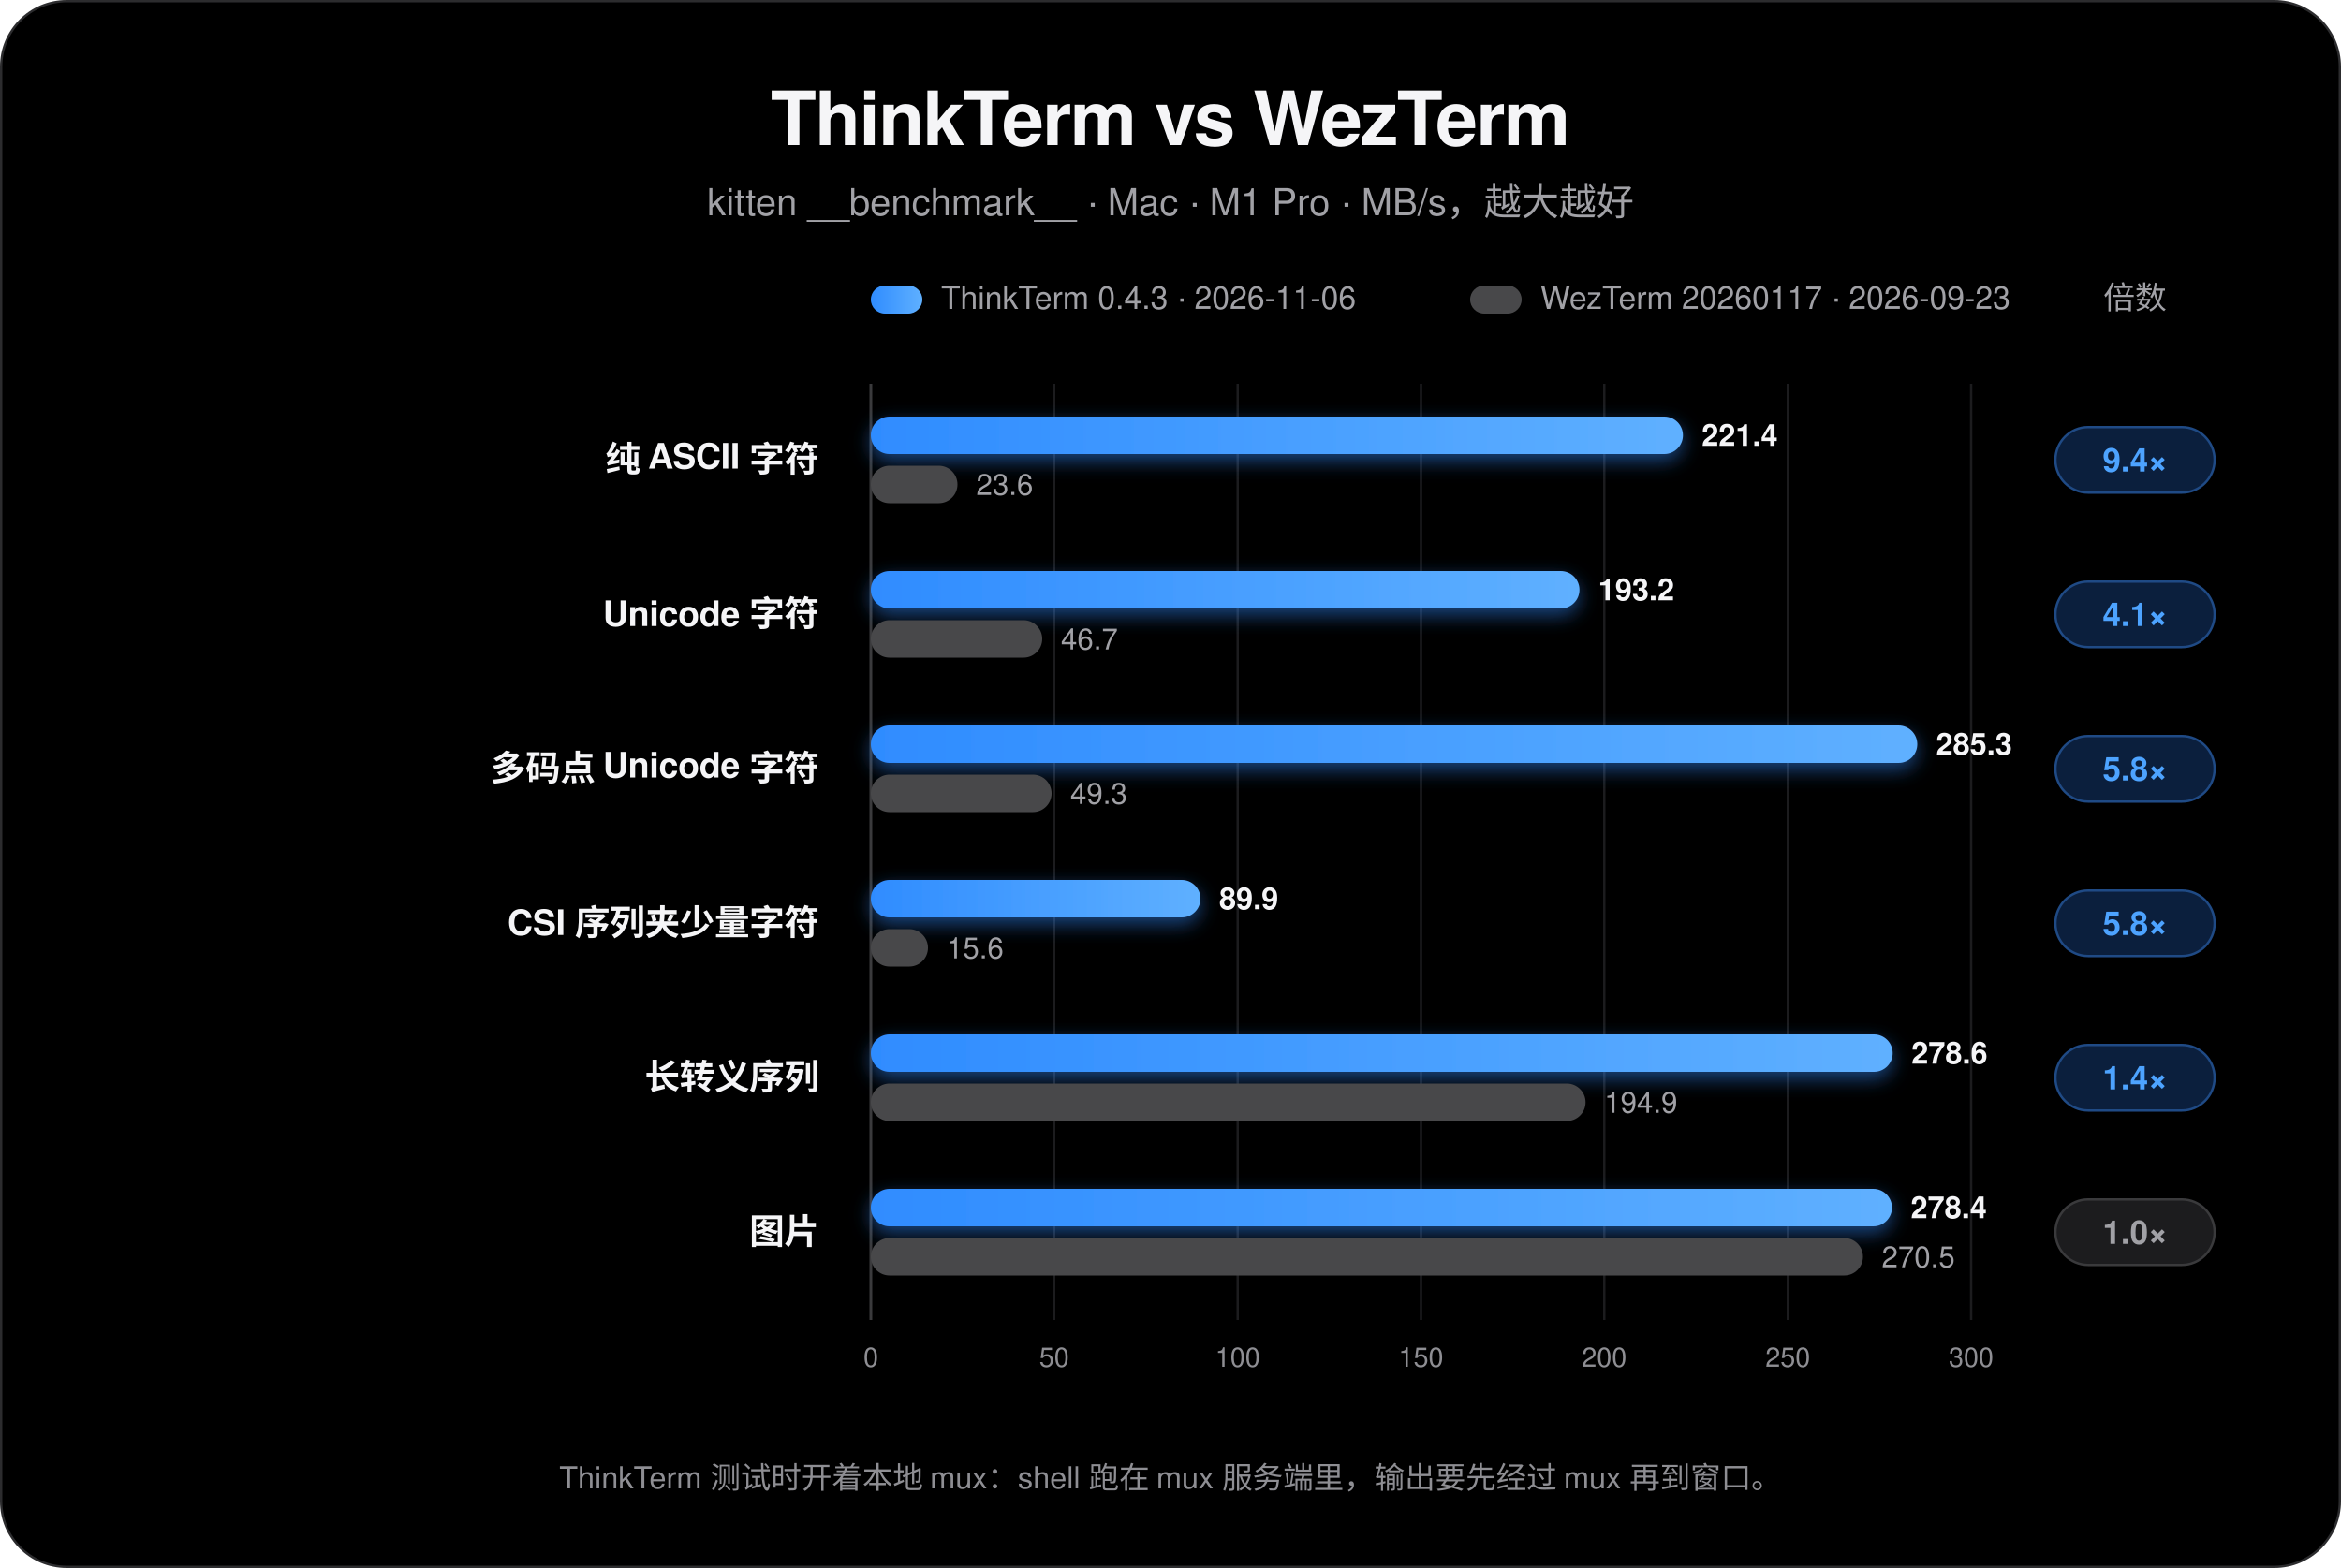
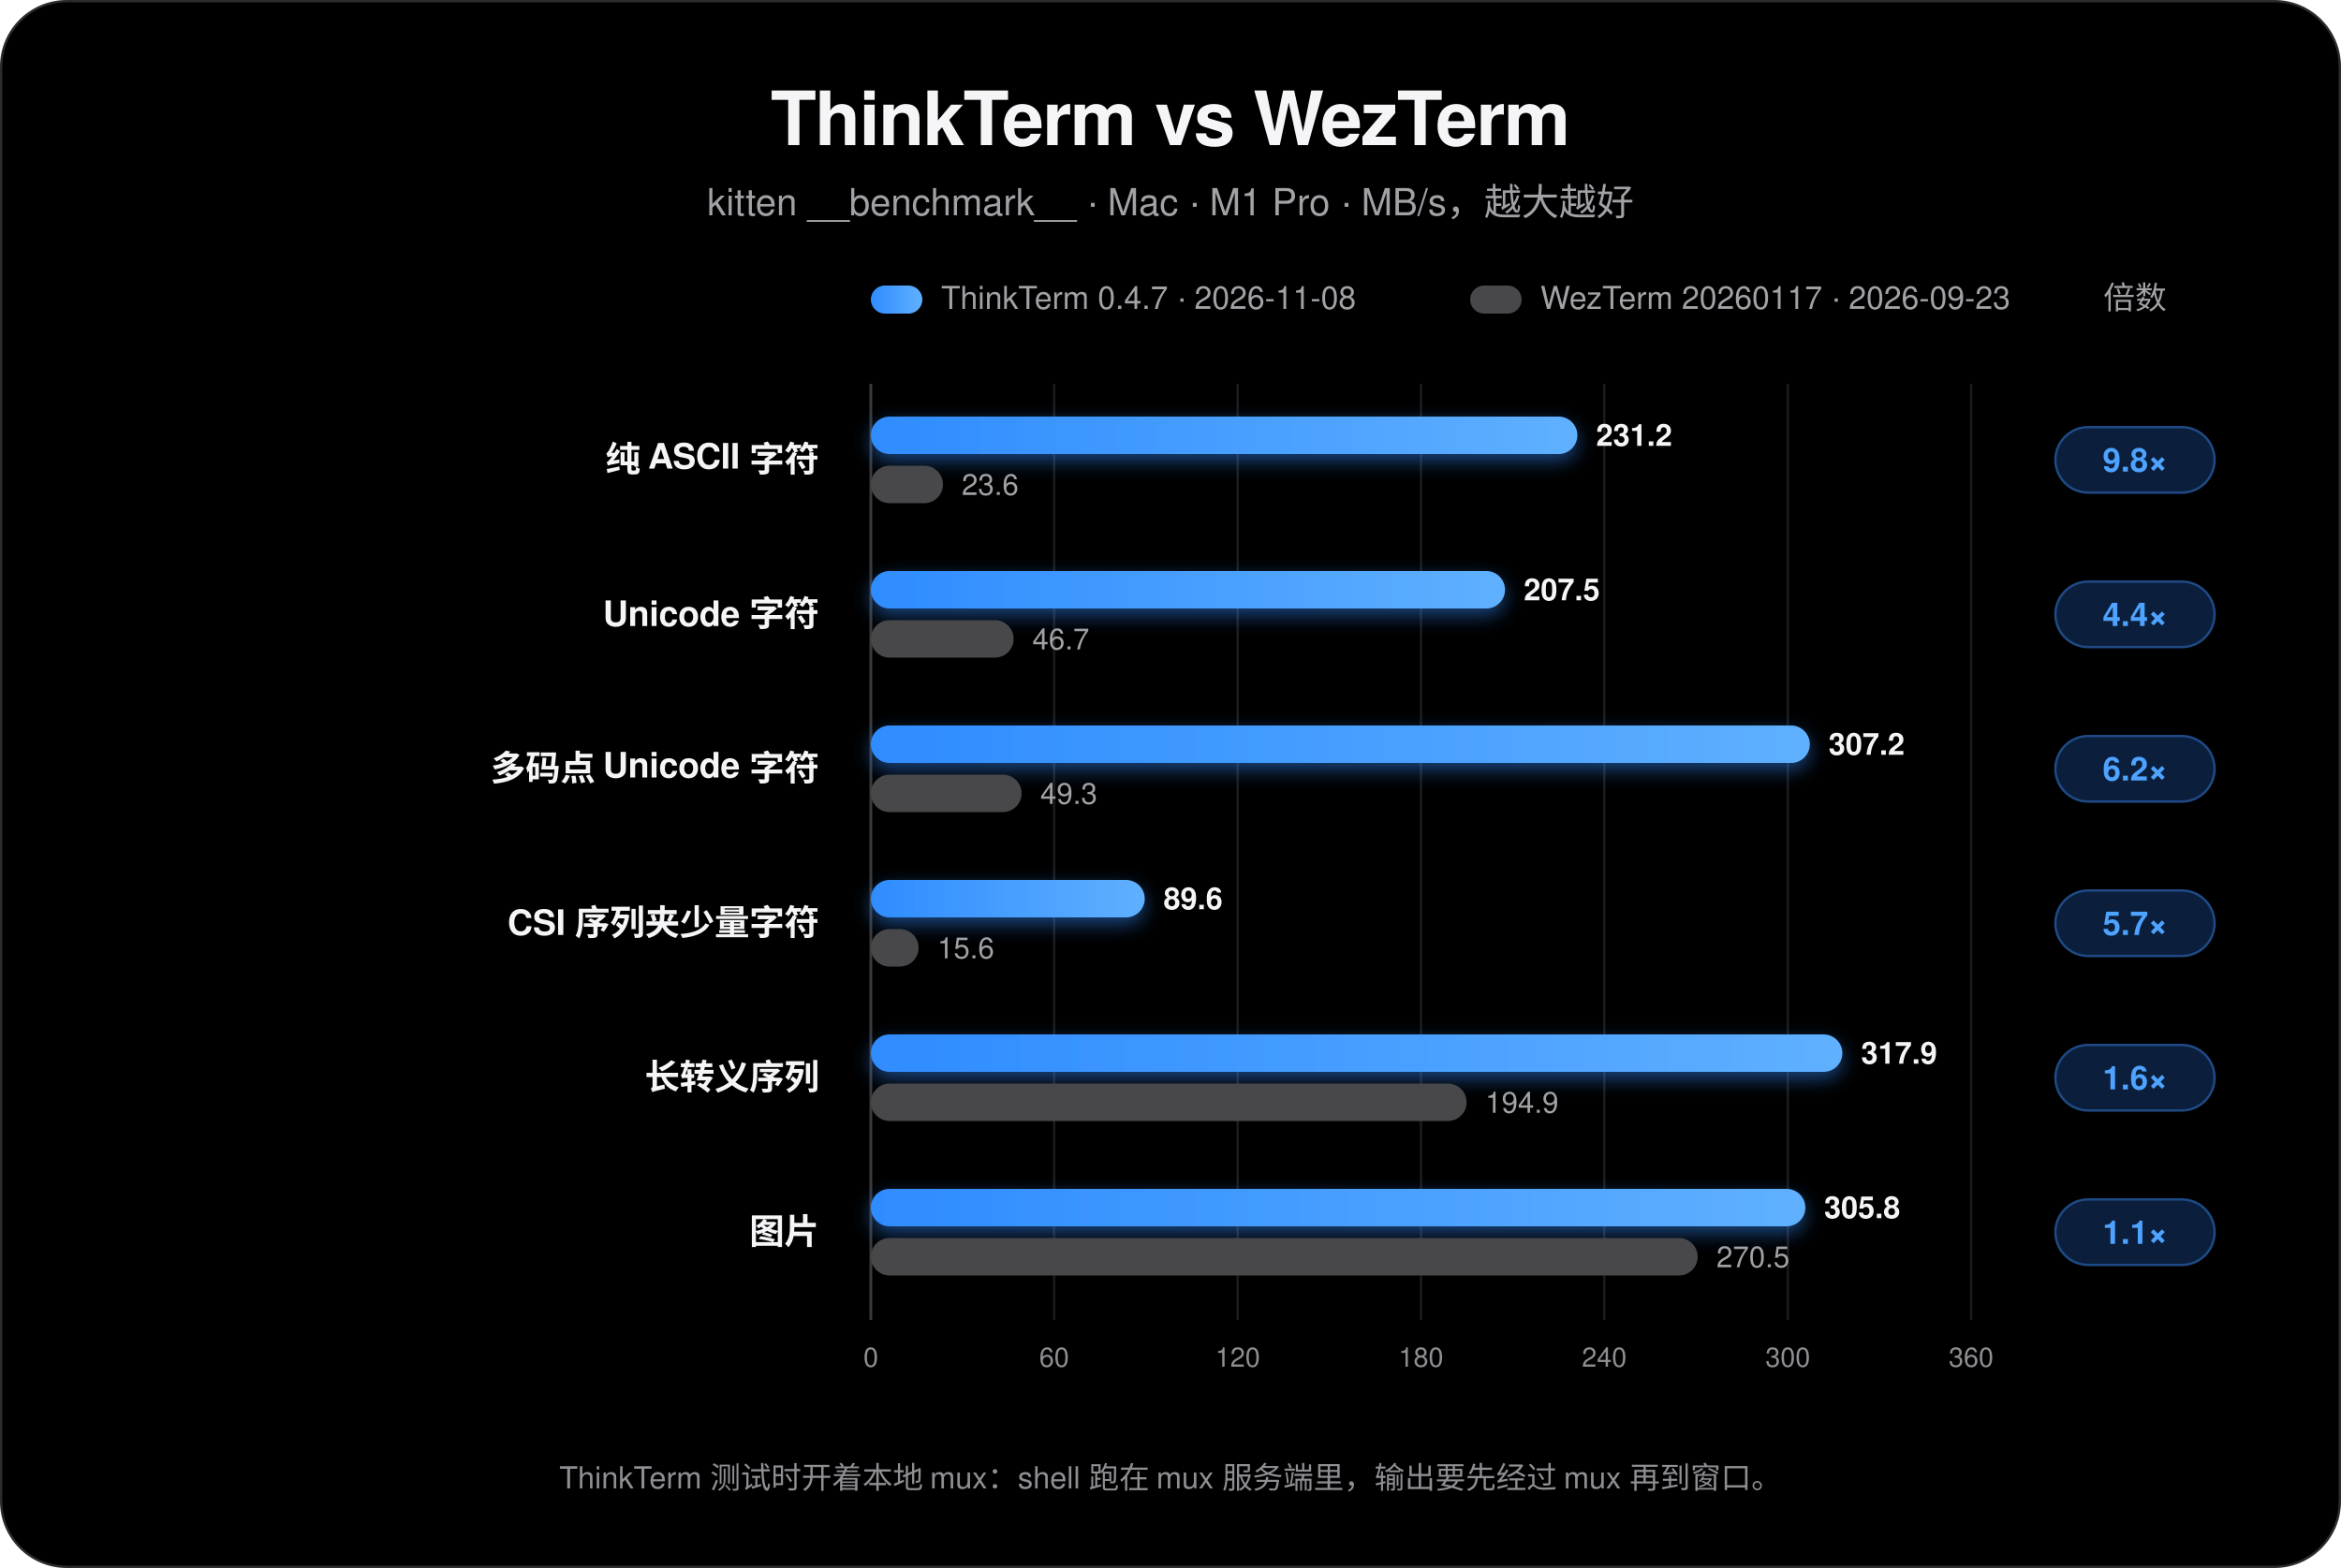
<svg xmlns="http://www.w3.org/2000/svg" viewBox="0 0 1000 670" width="1000" height="670" role="img" aria-labelledby="t d">
  <defs>
    <linearGradient id="ours" x1="0" y1="0" x2="1" y2="0">
      <stop offset="0" stop-color="#2f8cff" />
      <stop offset="1" stop-color="#5fb0ff" />
    </linearGradient>
    <filter id="glow" x="-10%" y="-80%" width="120%" height="300%">
      <feDropShadow dx="0" dy="3" stdDeviation="4" flood-color="#2f8cff" flood-opacity="0.5" />
    </filter>
  </defs>
  <style>
text { font-family: -apple-system, BlinkMacSystemFont, 'SF Pro Display', 'SF Pro Text', 'Segoe UI', 'Helvetica Neue', Helvetica, Arial, 'PingFang SC', 'Hiragino Sans GB', 'Microsoft YaHei', 'Noto Sans CJK SC', sans-serif; fill: #f5f5f7; }
.headline { font-size: 32px; font-weight: 700; letter-spacing: -0.6px; }
.subhead { font-size: 16px; fill: #a1a1a6; }
.label { font-size: 15px; font-weight: 600; letter-spacing: -0.1px; }
.legend { font-size: 13.5px; font-weight: 500; fill: #a1a1a6; }
.val-ours { font-size: 13px; font-weight: 700; }
.val-theirs { font-size: 12.5px; font-weight: 500; fill: #a1a1a6; }
.tick { font-size: 11.5px; fill: #8e8e93; }
.caption { font-size: 13px; font-weight: 500; fill: #8e8e93; }
.grid { stroke: #1c1c1e; stroke-width: 1; }
.axis { stroke: #3a3a3c; stroke-width: 1.2; }
.ours { fill: url(#ours); }
.ours-bar { fill: url(#ours); filter: url(#glow); }
.theirs { fill: #48484a; }
.win { fill: #0b1f3d; stroke: #1f4a85; }
.win-t { font-size: 14px; font-weight: 700; fill: #4da3ff; }
.even { fill: #1c1c1e; stroke: #3a3a3c; }
.even-t { font-size: 14px; font-weight: 700; fill: #a1a1a6; }
</style>
  <rect x="0.5" y="0.5" width="999" height="669" rx="28" fill="#000000" stroke="#2c2c2e" />
  <text x="500" y="62" class="headline" text-anchor="middle">ThinkTerm vs WezTerm</text>
  <text x="500" y="92" class="subhead" text-anchor="middle">kitten __benchmark__ · Mac · M1 Pro · MB/s，越大越好</text>
  <rect x="372" y="122" width="22" height="12" rx="6" class="ours" />
-   <text x="402" y="132" class="legend">ThinkTerm 0.4.3 · 2026-11-06</text>
+   <text x="402" y="132" class="legend">ThinkTerm 0.4.7 · 2026-11-08</text>
  <rect x="628" y="122" width="22" height="12" rx="6" class="theirs" />
  <text x="658" y="132" class="legend">WezTerm 20260117 · 2026-09-23</text>
  <text x="912" y="132" class="legend" text-anchor="middle">倍数</text>
  <line x1="450.3" y1="164" x2="450.3" y2="564" class="grid" />
-   <text x="450.3" y="584" class="tick" text-anchor="middle">50</text>
+   <text x="450.3" y="584" class="tick" text-anchor="middle">60</text>
  <line x1="528.7" y1="164" x2="528.7" y2="564" class="grid" />
-   <text x="528.7" y="584" class="tick" text-anchor="middle">100</text>
+   <text x="528.7" y="584" class="tick" text-anchor="middle">120</text>
  <line x1="607.0" y1="164" x2="607.0" y2="564" class="grid" />
-   <text x="607.0" y="584" class="tick" text-anchor="middle">150</text>
+   <text x="607.0" y="584" class="tick" text-anchor="middle">180</text>
  <line x1="685.3" y1="164" x2="685.3" y2="564" class="grid" />
-   <text x="685.3" y="584" class="tick" text-anchor="middle">200</text>
+   <text x="685.3" y="584" class="tick" text-anchor="middle">240</text>
  <line x1="763.7" y1="164" x2="763.7" y2="564" class="grid" />
-   <text x="763.7" y="584" class="tick" text-anchor="middle">250</text>
+   <text x="763.7" y="584" class="tick" text-anchor="middle">300</text>
  <line x1="842.0" y1="164" x2="842.0" y2="564" class="grid" />
-   <text x="842.0" y="584" class="tick" text-anchor="middle">300</text>
+   <text x="842.0" y="584" class="tick" text-anchor="middle">360</text>
  <line x1="372" y1="164" x2="372" y2="564" class="axis" />
  <text x="372" y="584" class="tick" text-anchor="middle">0</text>
  <text x="350" y="201.5" class="label" text-anchor="end">纯 ASCII 字符</text>
-   <rect x="372" y="178" width="346.9" height="16" rx="8.0" class="ours-bar" />
-   <text x="726.9" y="190.5" class="val-ours">221.4</text>
-   <rect x="372" y="199" width="37.0" height="16" rx="8.0" class="theirs" />
-   <text x="417.0" y="211.5" class="val-theirs">23.6</text>
+   <rect x="372" y="178" width="301.8" height="16" rx="8.0" class="ours-bar" />
+   <text x="681.8" y="190.5" class="val-ours">231.2</text>
+   <rect x="372" y="199" width="30.8" height="16" rx="8.0" class="theirs" />
+   <text x="410.8" y="211.5" class="val-theirs">23.6</text>
  <rect x="878" y="182.5" width="68" height="28" rx="14" class="win" />
-   <text x="912" y="201.5" class="win-t" text-anchor="middle">9.4×</text>
+   <text x="912" y="201.5" class="win-t" text-anchor="middle">9.8×</text>
  <text x="350" y="267.5" class="label" text-anchor="end">Unicode 字符</text>
-   <rect x="372" y="244" width="302.7" height="16" rx="8.0" class="ours-bar" />
-   <text x="682.7" y="256.5" class="val-ours">193.2</text>
-   <rect x="372" y="265" width="73.2" height="16" rx="8.0" class="theirs" />
-   <text x="453.2" y="277.5" class="val-theirs">46.7</text>
+   <rect x="372" y="244" width="270.9" height="16" rx="8.0" class="ours-bar" />
+   <text x="650.9" y="256.5" class="val-ours">207.5</text>
+   <rect x="372" y="265" width="61.0" height="16" rx="8.0" class="theirs" />
+   <text x="441.0" y="277.5" class="val-theirs">46.7</text>
  <rect x="878" y="248.5" width="68" height="28" rx="14" class="win" />
-   <text x="912" y="267.5" class="win-t" text-anchor="middle">4.1×</text>
+   <text x="912" y="267.5" class="win-t" text-anchor="middle">4.4×</text>
  <text x="350" y="333.5" class="label" text-anchor="end">多码点 Unicode 字符</text>
-   <rect x="372" y="310" width="447.0" height="16" rx="8.0" class="ours-bar" />
-   <text x="827.0" y="322.5" class="val-ours">285.3</text>
-   <rect x="372" y="331" width="77.2" height="16" rx="8.0" class="theirs" />
-   <text x="457.2" y="343.5" class="val-theirs">49.3</text>
+   <rect x="372" y="310" width="401.1" height="16" rx="8.0" class="ours-bar" />
+   <text x="781.1" y="322.5" class="val-ours">307.2</text>
+   <rect x="372" y="331" width="64.4" height="16" rx="8.0" class="theirs" />
+   <text x="444.4" y="343.5" class="val-theirs">49.3</text>
  <rect x="878" y="314.5" width="68" height="28" rx="14" class="win" />
-   <text x="912" y="333.5" class="win-t" text-anchor="middle">5.8×</text>
+   <text x="912" y="333.5" class="win-t" text-anchor="middle">6.2×</text>
  <text x="350" y="399.5" class="label" text-anchor="end">CSI 序列夹少量字符</text>
-   <rect x="372" y="376" width="140.8" height="16" rx="8.0" class="ours-bar" />
-   <text x="520.8" y="388.5" class="val-ours">89.9</text>
-   <rect x="372" y="397" width="24.4" height="16" rx="8.0" class="theirs" />
-   <text x="404.4" y="409.5" class="val-theirs">15.6</text>
+   <rect x="372" y="376" width="117.0" height="16" rx="8.0" class="ours-bar" />
+   <text x="497.0" y="388.5" class="val-ours">89.6</text>
+   <rect x="372" y="397" width="20.4" height="16" rx="8.0" class="theirs" />
+   <text x="400.4" y="409.5" class="val-theirs">15.6</text>
  <rect x="878" y="380.5" width="68" height="28" rx="14" class="win" />
-   <text x="912" y="399.5" class="win-t" text-anchor="middle">5.8×</text>
+   <text x="912" y="399.5" class="win-t" text-anchor="middle">5.7×</text>
  <text x="350" y="465.5" class="label" text-anchor="end">长转义序列</text>
-   <rect x="372" y="442" width="436.5" height="16" rx="8.0" class="ours-bar" />
-   <text x="816.5" y="454.5" class="val-ours">278.6</text>
-   <rect x="372" y="463" width="305.3" height="16" rx="8.0" class="theirs" />
-   <text x="685.3" y="475.5" class="val-theirs">194.9</text>
+   <rect x="372" y="442" width="415.0" height="16" rx="8.0" class="ours-bar" />
+   <text x="795.0" y="454.5" class="val-ours">317.9</text>
+   <rect x="372" y="463" width="254.5" height="16" rx="8.0" class="theirs" />
+   <text x="634.5" y="475.5" class="val-theirs">194.9</text>
  <rect x="878" y="446.5" width="68" height="28" rx="14" class="win" />
-   <text x="912" y="465.5" class="win-t" text-anchor="middle">1.4×</text>
+   <text x="912" y="465.5" class="win-t" text-anchor="middle">1.6×</text>
  <text x="350" y="531.5" class="label" text-anchor="end">图片</text>
-   <rect x="372" y="508" width="436.2" height="16" rx="8.0" class="ours-bar" />
-   <text x="816.2" y="520.5" class="val-ours">278.4</text>
-   <rect x="372" y="529" width="423.8" height="16" rx="8.0" class="theirs" />
-   <text x="803.8" y="541.5" class="val-theirs">270.5</text>
-   <rect x="878" y="512.5" width="68" height="28" rx="14" class="even" />
-   <text x="912" y="531.5" class="even-t" text-anchor="middle">1.0×</text>
+   <rect x="372" y="508" width="399.2" height="16" rx="8.0" class="ours-bar" />
+   <text x="779.2" y="520.5" class="val-ours">305.8</text>
+   <rect x="372" y="529" width="353.2" height="16" rx="8.0" class="theirs" />
+   <text x="733.2" y="541.5" class="val-theirs">270.5</text>
+   <rect x="878" y="512.5" width="68" height="28" rx="14" class="win" />
+   <text x="912" y="531.5" class="win-t" text-anchor="middle">1.1×</text>
  <text x="500" y="636" class="caption" text-anchor="middle">ThinkTerm 测试时开着本地 mux：shell 跑在 mux 服务端里，输出要先经过 mux 再到窗口。</text>
</svg>
